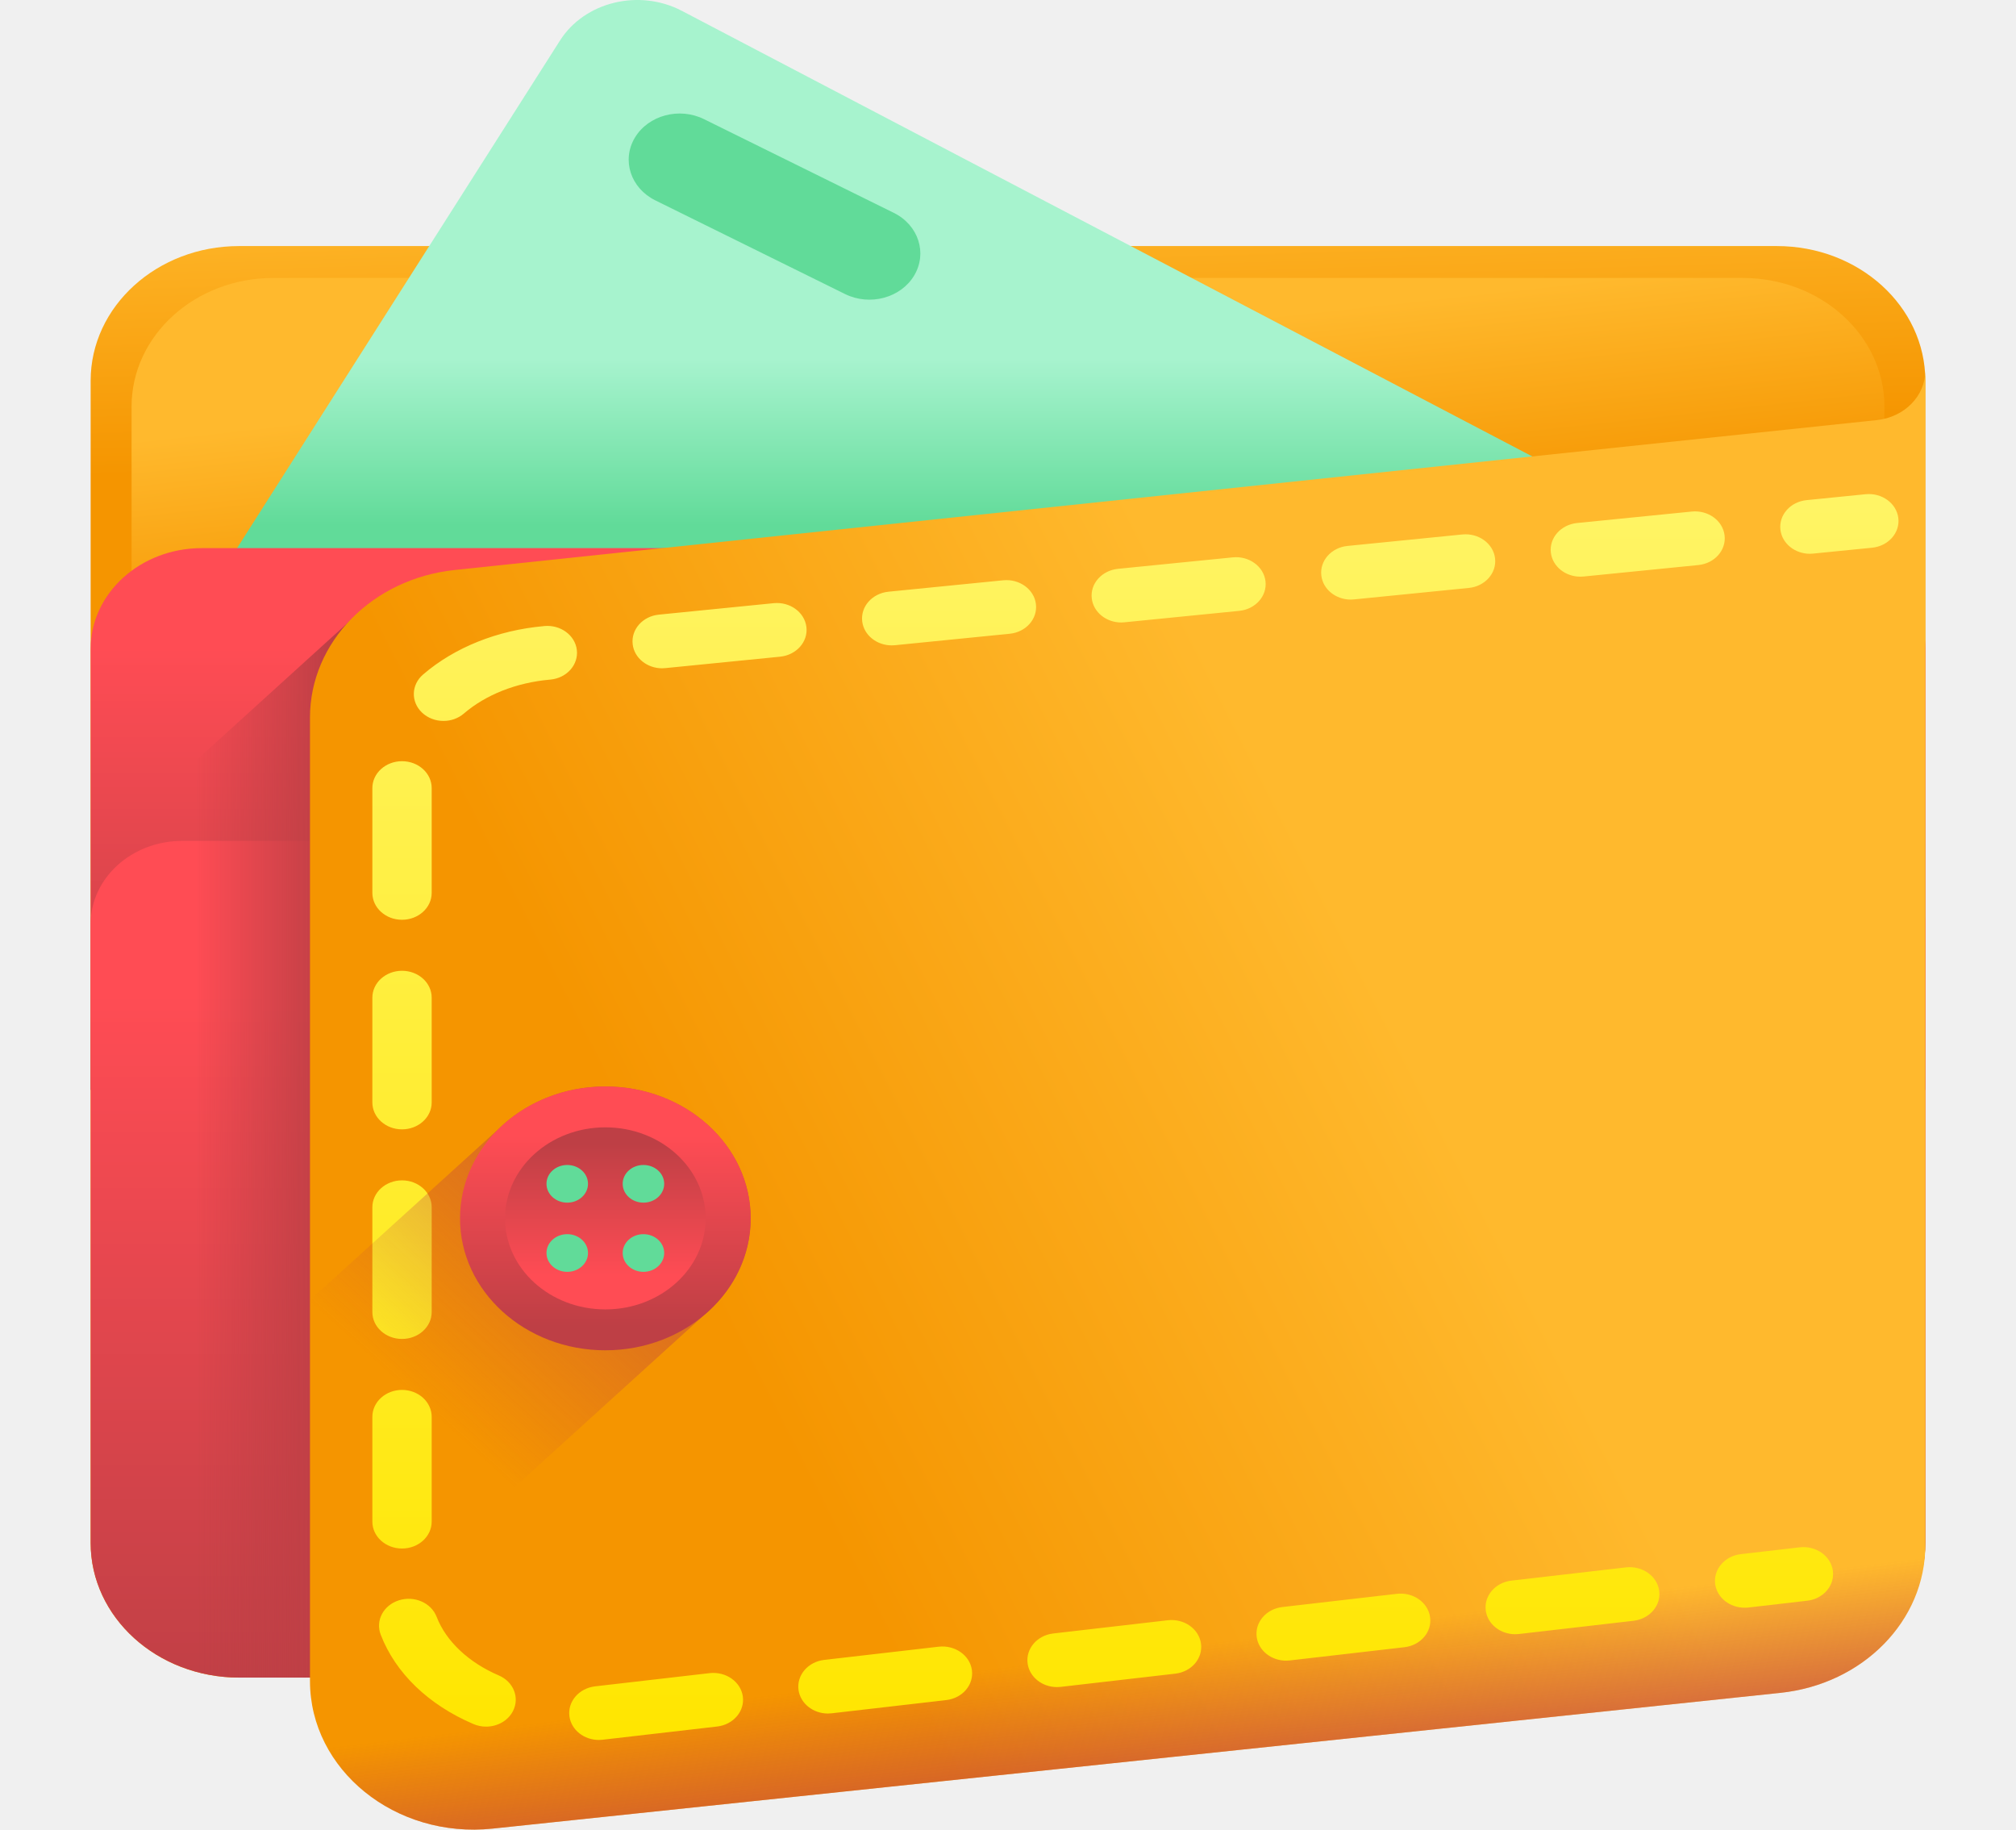
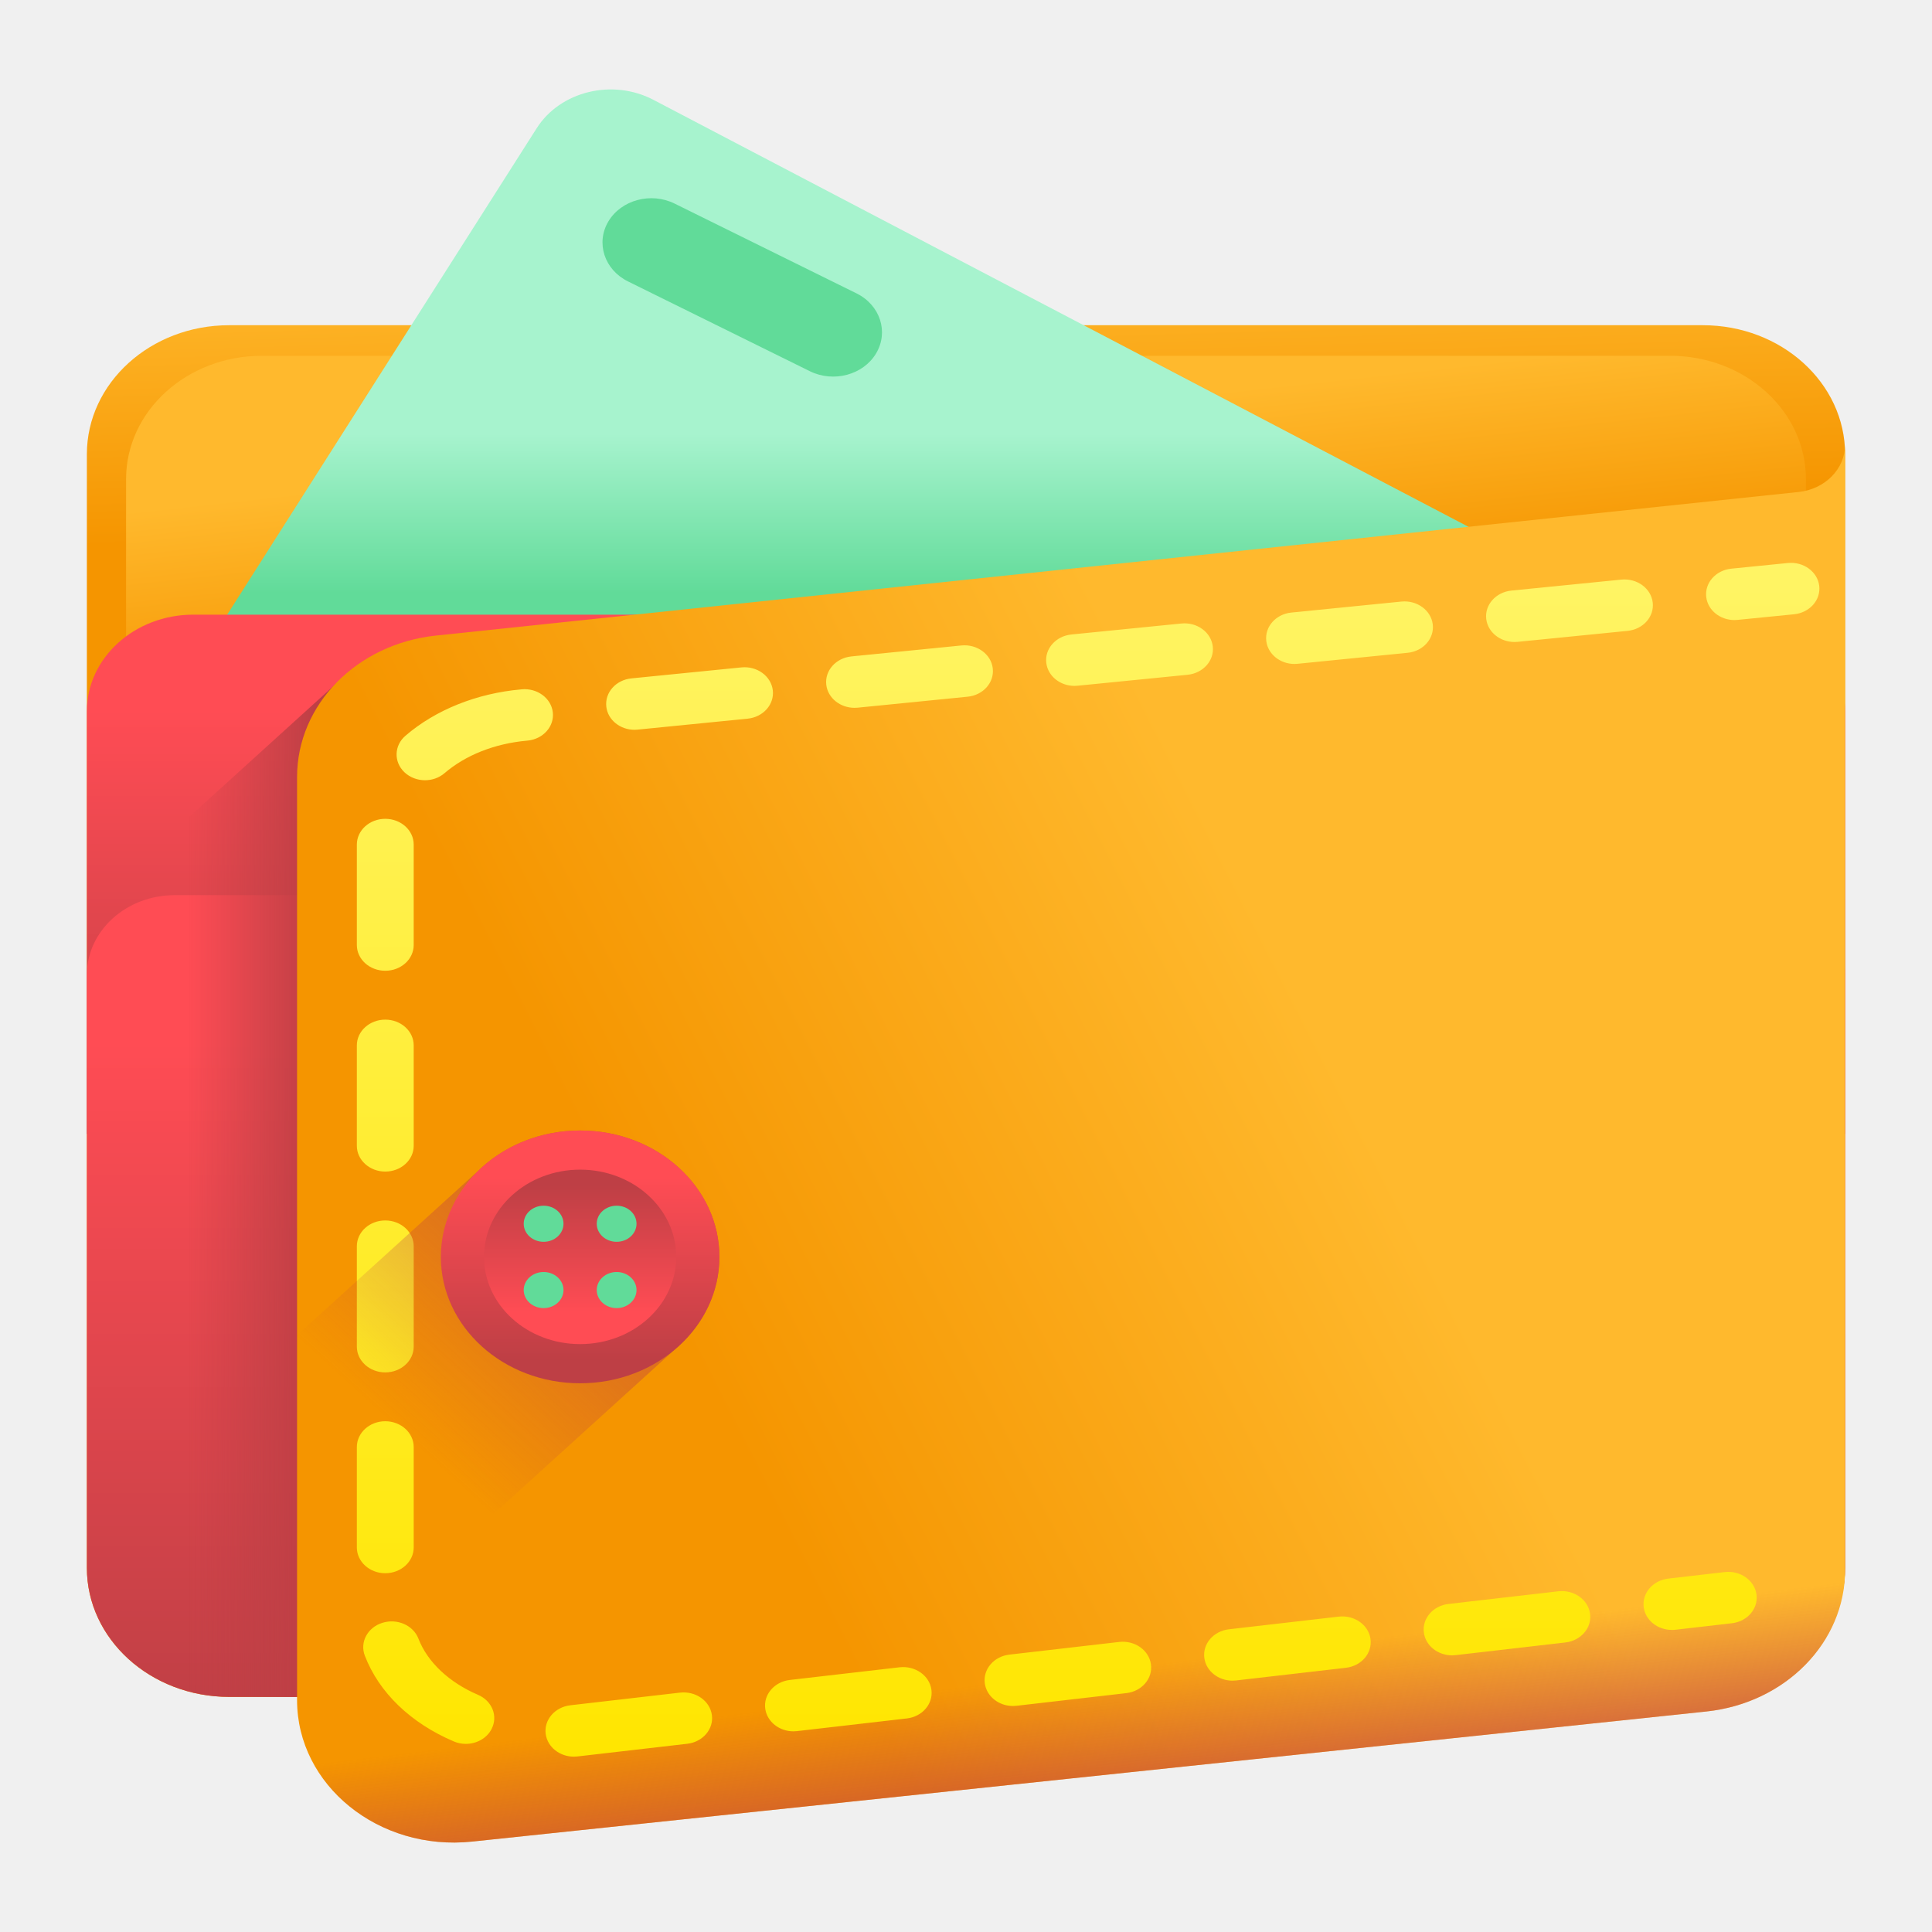
- <svg xmlns="http://www.w3.org/2000/svg" width="54" height="49" viewBox="0 0 54 49" fill="none">
+ <svg xmlns="http://www.w3.org/2000/svg" width="1em" height="1em" viewBox="0 0 54 49" fill="none">
  <g clip-path="url(#clip0)">
    <path d="M6.403 44.928H47.596C49.791 44.928 51.571 43.313 51.571 41.321V10.197C51.571 8.205 49.791 6.59 47.596 6.59H6.403C4.208 6.59 2.428 8.205 2.428 10.197V41.321C2.428 43.313 4.208 44.928 6.403 44.928Z" fill="url(#paint0_linear)" />
    <path d="M7.322 44.073H46.678C48.775 44.073 50.476 42.53 50.476 40.627V10.891C50.476 8.987 48.775 7.444 46.678 7.444H7.322C5.225 7.444 3.524 8.987 3.524 10.891V40.627C3.524 42.53 5.225 44.073 7.322 44.073Z" fill="url(#paint1_linear)" />
    <path d="M5.092 16.657L15 1.085C15.66 0.047 17.122 -0.308 18.265 0.291L49.505 16.657H5.092Z" fill="url(#paint2_linear)" />
    <path d="M51.571 29.19H2.428V17.379C2.428 15.889 3.76 14.68 5.403 14.68H48.597C50.239 14.68 51.571 15.889 51.571 17.379V29.19Z" fill="url(#paint3_linear)" />
    <path d="M51.571 24.748V41.321C51.571 43.313 49.791 44.928 47.596 44.928H6.403C4.208 44.928 2.428 43.313 2.428 41.321V24.748C2.428 23.518 3.527 22.52 4.883 22.52H49.116C50.472 22.52 51.571 23.518 51.571 24.748Z" fill="url(#paint4_linear)" />
    <path d="M9.843 16.2V44.929H6.404C4.209 44.929 2.429 43.314 2.429 41.321V22.928L9.843 16.2Z" fill="url(#paint5_linear)" />
    <path d="M13.194 48.973L47.692 45.337C49.903 45.104 51.571 43.405 51.571 41.384V9.928C51.571 10.604 51.013 11.172 50.273 11.251L12.182 15.265C9.971 15.498 8.303 17.198 8.303 19.218V45.02C8.303 47.4 10.589 49.248 13.194 48.973Z" fill="url(#paint6_linear)" />
    <path d="M13.194 42.69L47.692 39.054C49.903 38.821 51.571 37.121 51.571 35.101V41.384C51.571 43.405 49.903 45.104 47.692 45.337L13.194 48.973C10.589 49.248 8.303 47.4 8.303 45.02V38.737C8.303 41.117 10.589 42.964 13.194 42.69Z" fill="url(#paint7_linear)" />
    <path d="M48.479 14.831C48.508 14.831 48.537 14.829 48.566 14.826L50.145 14.669C50.581 14.625 50.896 14.269 50.848 13.874C50.8 13.478 50.407 13.193 49.972 13.236L48.393 13.394C47.957 13.437 47.642 13.793 47.69 14.189C47.735 14.558 48.079 14.831 48.479 14.831Z" fill="url(#paint8_linear)" />
    <path d="M16.04 46.599C16.073 46.599 16.107 46.597 16.141 46.593L19.209 46.239C19.644 46.189 19.952 45.828 19.897 45.433C19.841 45.038 19.444 44.761 19.009 44.809L15.941 45.163C15.506 45.214 15.198 45.574 15.253 45.969C15.304 46.333 15.646 46.599 16.04 46.599ZM13.02 46.242C13.318 46.242 13.604 46.089 13.739 45.828C13.926 45.468 13.756 45.039 13.359 44.87C12.553 44.525 11.947 43.954 11.696 43.302C11.552 42.926 11.099 42.728 10.685 42.859C10.271 42.99 10.052 43.401 10.197 43.777C10.593 44.807 11.476 45.658 12.682 46.173C12.791 46.22 12.906 46.242 13.02 46.242ZM22.176 45.891C22.209 45.891 22.244 45.889 22.277 45.885L25.346 45.531C25.781 45.481 26.089 45.12 26.033 44.725C25.978 44.331 25.58 44.053 25.145 44.101L22.077 44.455C21.642 44.505 21.334 44.866 21.389 45.261C21.441 45.625 21.782 45.891 22.176 45.891ZM28.312 45.183C28.346 45.183 28.38 45.181 28.414 45.177L31.482 44.823C31.917 44.773 32.225 44.412 32.169 44.017C32.114 43.622 31.716 43.343 31.281 43.393L28.213 43.747C27.778 43.797 27.47 44.158 27.526 44.553C27.577 44.917 27.919 45.183 28.312 45.183ZM34.449 44.475C34.482 44.475 34.516 44.473 34.55 44.469L37.618 44.115C38.054 44.065 38.361 43.704 38.306 43.309C38.251 42.914 37.853 42.636 37.418 42.685L34.35 43.039C33.915 43.089 33.607 43.45 33.662 43.845C33.713 44.209 34.055 44.475 34.449 44.475ZM40.585 43.767C40.619 43.767 40.652 43.765 40.687 43.761L43.755 43.407C44.19 43.356 44.498 42.996 44.442 42.601C44.387 42.206 43.989 41.928 43.554 41.977L40.486 42.331C40.051 42.381 39.743 42.742 39.798 43.137C39.849 43.501 40.191 43.767 40.585 43.767ZM10.768 41.472C11.207 41.472 11.563 41.15 11.563 40.752V37.945C11.563 37.547 11.207 37.224 10.768 37.224C10.33 37.224 9.974 37.547 9.974 37.945V40.752C9.974 41.15 10.33 41.472 10.768 41.472ZM10.768 35.859C11.207 35.859 11.563 35.537 11.563 35.139V32.332C11.563 31.934 11.207 31.612 10.768 31.612C10.33 31.612 9.974 31.934 9.974 32.332V35.139C9.974 35.537 10.33 35.859 10.768 35.859ZM10.768 30.246C11.207 30.246 11.563 29.924 11.563 29.526V26.719C11.563 26.321 11.207 25.999 10.768 25.999C10.33 25.999 9.974 26.321 9.974 26.719V29.526C9.974 29.924 10.33 30.246 10.768 30.246ZM10.768 24.633C11.207 24.633 11.563 24.311 11.563 23.913V21.106C11.563 20.708 11.207 20.386 10.768 20.386C10.33 20.386 9.974 20.708 9.974 21.106V23.913C9.974 24.311 10.33 24.633 10.768 24.633ZM11.879 19.308C12.075 19.308 12.272 19.242 12.425 19.11C13.014 18.604 13.831 18.282 14.726 18.202L14.746 18.2C15.183 18.158 15.498 17.802 15.451 17.407C15.404 17.011 15.013 16.725 14.576 16.767L14.563 16.769C13.326 16.879 12.176 17.339 11.333 18.064C11.014 18.338 11.001 18.794 11.302 19.083C11.459 19.232 11.669 19.308 11.879 19.308ZM17.735 17.898C17.764 17.898 17.793 17.896 17.823 17.893L20.897 17.587C21.333 17.543 21.648 17.187 21.6 16.792C21.552 16.396 21.159 16.111 20.724 16.154L17.649 16.461C17.213 16.504 16.899 16.86 16.947 17.256C16.991 17.625 17.335 17.898 17.735 17.898ZM23.884 17.284C23.912 17.284 23.942 17.283 23.971 17.28L27.046 16.973C27.482 16.93 27.796 16.574 27.748 16.178C27.7 15.783 27.307 15.498 26.872 15.541L23.798 15.847C23.362 15.891 23.047 16.247 23.095 16.642C23.14 17.011 23.484 17.284 23.884 17.284ZM30.032 16.671C30.061 16.671 30.091 16.669 30.12 16.666L33.194 16.36C33.63 16.316 33.945 15.96 33.897 15.565C33.849 15.169 33.457 14.884 33.021 14.927L29.947 15.234C29.511 15.278 29.196 15.633 29.244 16.029C29.289 16.398 29.633 16.671 30.032 16.671ZM36.181 16.058C36.21 16.058 36.239 16.056 36.269 16.053L39.343 15.746C39.779 15.703 40.094 15.347 40.046 14.951C39.998 14.556 39.606 14.271 39.17 14.314L36.095 14.621C35.659 14.664 35.345 15.02 35.393 15.416C35.437 15.784 35.781 16.058 36.181 16.058ZM42.33 15.444C42.359 15.444 42.388 15.443 42.417 15.44L45.492 15.133C45.928 15.089 46.242 14.734 46.194 14.338C46.146 13.943 45.755 13.658 45.318 13.7L42.244 14.007C41.808 14.051 41.493 14.407 41.541 14.802C41.586 15.171 41.93 15.444 42.33 15.444Z" fill="url(#paint9_linear)" />
    <path d="M46.73 43.057C46.763 43.057 46.797 43.056 46.831 43.052L48.407 42.87C48.842 42.82 49.15 42.459 49.094 42.064C49.039 41.669 48.641 41.39 48.206 41.44L46.631 41.622C46.196 41.672 45.888 42.033 45.943 42.428C45.994 42.792 46.336 43.057 46.73 43.057Z" fill="url(#paint10_linear)" />
    <path d="M17.553 5.366L22.635 7.875C23.297 8.202 24.126 7.98 24.486 7.38C24.846 6.779 24.602 6.027 23.94 5.7L18.857 3.191C18.195 2.864 17.367 3.086 17.006 3.686C16.646 4.287 16.891 5.039 17.553 5.366Z" fill="#61DB99" />
    <path d="M8.303 34.819L13.347 30.242C14.058 29.539 15.079 29.098 16.214 29.098C18.364 29.098 20.107 30.68 20.107 32.631C20.107 33.66 19.621 34.587 18.846 35.233L8.303 44.8V34.819H8.303Z" fill="url(#paint11_linear)" />
    <path d="M16.215 36.163C14.065 36.163 12.322 34.581 12.322 32.63C12.322 30.679 14.065 29.098 16.215 29.098C18.365 29.098 20.108 30.679 20.108 32.63C20.108 34.581 18.365 36.163 16.215 36.163Z" fill="url(#paint12_linear)" />
    <path d="M16.215 35.068C14.731 35.068 13.528 33.977 13.528 32.63C13.528 31.284 14.731 30.192 16.215 30.192C17.698 30.192 18.901 31.284 18.901 32.63C18.901 33.977 17.698 35.068 16.215 35.068Z" fill="url(#paint13_linear)" />
    <path d="M17.235 32.209C16.928 32.209 16.679 31.983 16.679 31.704C16.679 31.425 16.928 31.2 17.235 31.2C17.542 31.2 17.791 31.425 17.791 31.704C17.791 31.983 17.542 32.209 17.235 32.209Z" fill="url(#paint14_linear)" />
    <path d="M15.194 32.209C14.887 32.209 14.638 31.983 14.638 31.704C14.638 31.425 14.887 31.2 15.194 31.2C15.501 31.2 15.75 31.425 15.75 31.704C15.75 31.983 15.501 32.209 15.194 32.209Z" fill="url(#paint15_linear)" />
    <path d="M17.235 34.062C16.928 34.062 16.679 33.836 16.679 33.557C16.679 33.279 16.928 33.053 17.235 33.053C17.542 33.053 17.791 33.279 17.791 33.557C17.791 33.836 17.542 34.062 17.235 34.062Z" fill="url(#paint16_linear)" />
    <path d="M15.194 34.062C14.887 34.062 14.638 33.836 14.638 33.557C14.638 33.279 14.887 33.053 15.194 33.053C15.501 33.053 15.75 33.279 15.75 33.557C15.75 33.836 15.501 34.062 15.194 34.062Z" fill="url(#paint17_linear)" />
  </g>
  <defs>
    <linearGradient id="paint0_linear" x1="26.197" y1="4.38" x2="26.433" y2="12.015" gradientUnits="userSpaceOnUse">
      <stop stop-color="#FFB92D" />
      <stop offset="1" stop-color="#F59500" />
    </linearGradient>
    <linearGradient id="paint1_linear" x1="24.821" y1="9.448" x2="25.466" y2="15.312" gradientUnits="userSpaceOnUse">
      <stop stop-color="#FFB92D" />
      <stop offset="1" stop-color="#F59500" />
    </linearGradient>
    <linearGradient id="paint2_linear" x1="27.299" y1="9.621" x2="27.299" y2="14.076" gradientUnits="userSpaceOnUse">
      <stop stop-color="#A7F3CE" />
      <stop offset="1" stop-color="#61DB99" />
    </linearGradient>
    <linearGradient id="paint3_linear" x1="27" y1="17.333" x2="27" y2="29.835" gradientUnits="userSpaceOnUse">
      <stop stop-color="#FF4C54" />
      <stop offset="1" stop-color="#BE3F45" />
    </linearGradient>
    <linearGradient id="paint4_linear" x1="27" y1="26.616" x2="27" y2="45.924" gradientUnits="userSpaceOnUse">
      <stop stop-color="#FF4C54" />
      <stop offset="1" stop-color="#BE3F45" />
    </linearGradient>
    <linearGradient id="paint5_linear" x1="5.225" y1="30.565" x2="8.81" y2="30.565" gradientUnits="userSpaceOnUse">
      <stop stop-color="#BE3F45" stop-opacity="0" />
      <stop offset="1" stop-color="#BE3F45" />
    </linearGradient>
    <linearGradient id="paint6_linear" x1="37.287" y1="27.225" x2="19.711" y2="36.16" gradientUnits="userSpaceOnUse">
      <stop stop-color="#FFB92D" />
      <stop offset="1" stop-color="#F59500" />
    </linearGradient>
    <linearGradient id="paint7_linear" x1="30.518" y1="44.222" x2="31.141" y2="49.466" gradientUnits="userSpaceOnUse">
      <stop stop-color="#BE3F45" stop-opacity="0" />
      <stop offset="1" stop-color="#BE3F45" />
    </linearGradient>
    <linearGradient id="paint8_linear" x1="49.269" y1="13.233" x2="49.269" y2="46.668" gradientUnits="userSpaceOnUse">
      <stop stop-color="#FFF465" />
      <stop offset="1" stop-color="#FFE600" />
    </linearGradient>
    <linearGradient id="paint9_linear" x1="28.087" y1="13.234" x2="28.087" y2="46.599" gradientUnits="userSpaceOnUse">
      <stop stop-color="#FFF465" />
      <stop offset="1" stop-color="#FFE600" />
    </linearGradient>
    <linearGradient id="paint10_linear" x1="47.519" y1="13.232" x2="47.519" y2="46.666" gradientUnits="userSpaceOnUse">
      <stop stop-color="#FFF465" />
      <stop offset="1" stop-color="#FFE600" />
    </linearGradient>
    <linearGradient id="paint11_linear" x1="11.019" y1="37.346" x2="20.872" y2="26.487" gradientUnits="userSpaceOnUse">
      <stop stop-color="#BE3F45" stop-opacity="0" />
      <stop offset="1" stop-color="#BE3F45" />
    </linearGradient>
    <linearGradient id="paint12_linear" x1="16.216" y1="30.413" x2="16.216" y2="35.522" gradientUnits="userSpaceOnUse">
      <stop stop-color="#FF4C54" />
      <stop offset="1" stop-color="#BE3F45" />
    </linearGradient>
    <linearGradient id="paint13_linear" x1="16.215" y1="34.161" x2="16.215" y2="30.636" gradientUnits="userSpaceOnUse">
      <stop stop-color="#FF4C54" />
      <stop offset="1" stop-color="#BE3F45" />
    </linearGradient>
    <linearGradient id="paint14_linear" x1="22.505" y1="10.59" x2="21.582" y2="15.083" gradientUnits="userSpaceOnUse">
      <stop stop-color="#A7F3CE" />
      <stop offset="1" stop-color="#61DB99" />
    </linearGradient>
    <linearGradient id="paint15_linear" x1="20.464" y1="10.59" x2="19.541" y2="15.084" gradientUnits="userSpaceOnUse">
      <stop stop-color="#A7F3CE" />
      <stop offset="1" stop-color="#61DB99" />
    </linearGradient>
    <linearGradient id="paint16_linear" x1="22.945" y1="10.68" x2="22.022" y2="15.174" gradientUnits="userSpaceOnUse">
      <stop stop-color="#A7F3CE" />
      <stop offset="1" stop-color="#61DB99" />
    </linearGradient>
    <linearGradient id="paint17_linear" x1="20.904" y1="10.68" x2="19.98" y2="15.174" gradientUnits="userSpaceOnUse">
      <stop stop-color="#A7F3CE" />
      <stop offset="1" stop-color="#61DB99" />
    </linearGradient>
    <clipPath id="clip0">
      <rect width="54" height="49" fill="white" transform="matrix(-1 0 0 1 54 0)" />
    </clipPath>
  </defs>
</svg>
